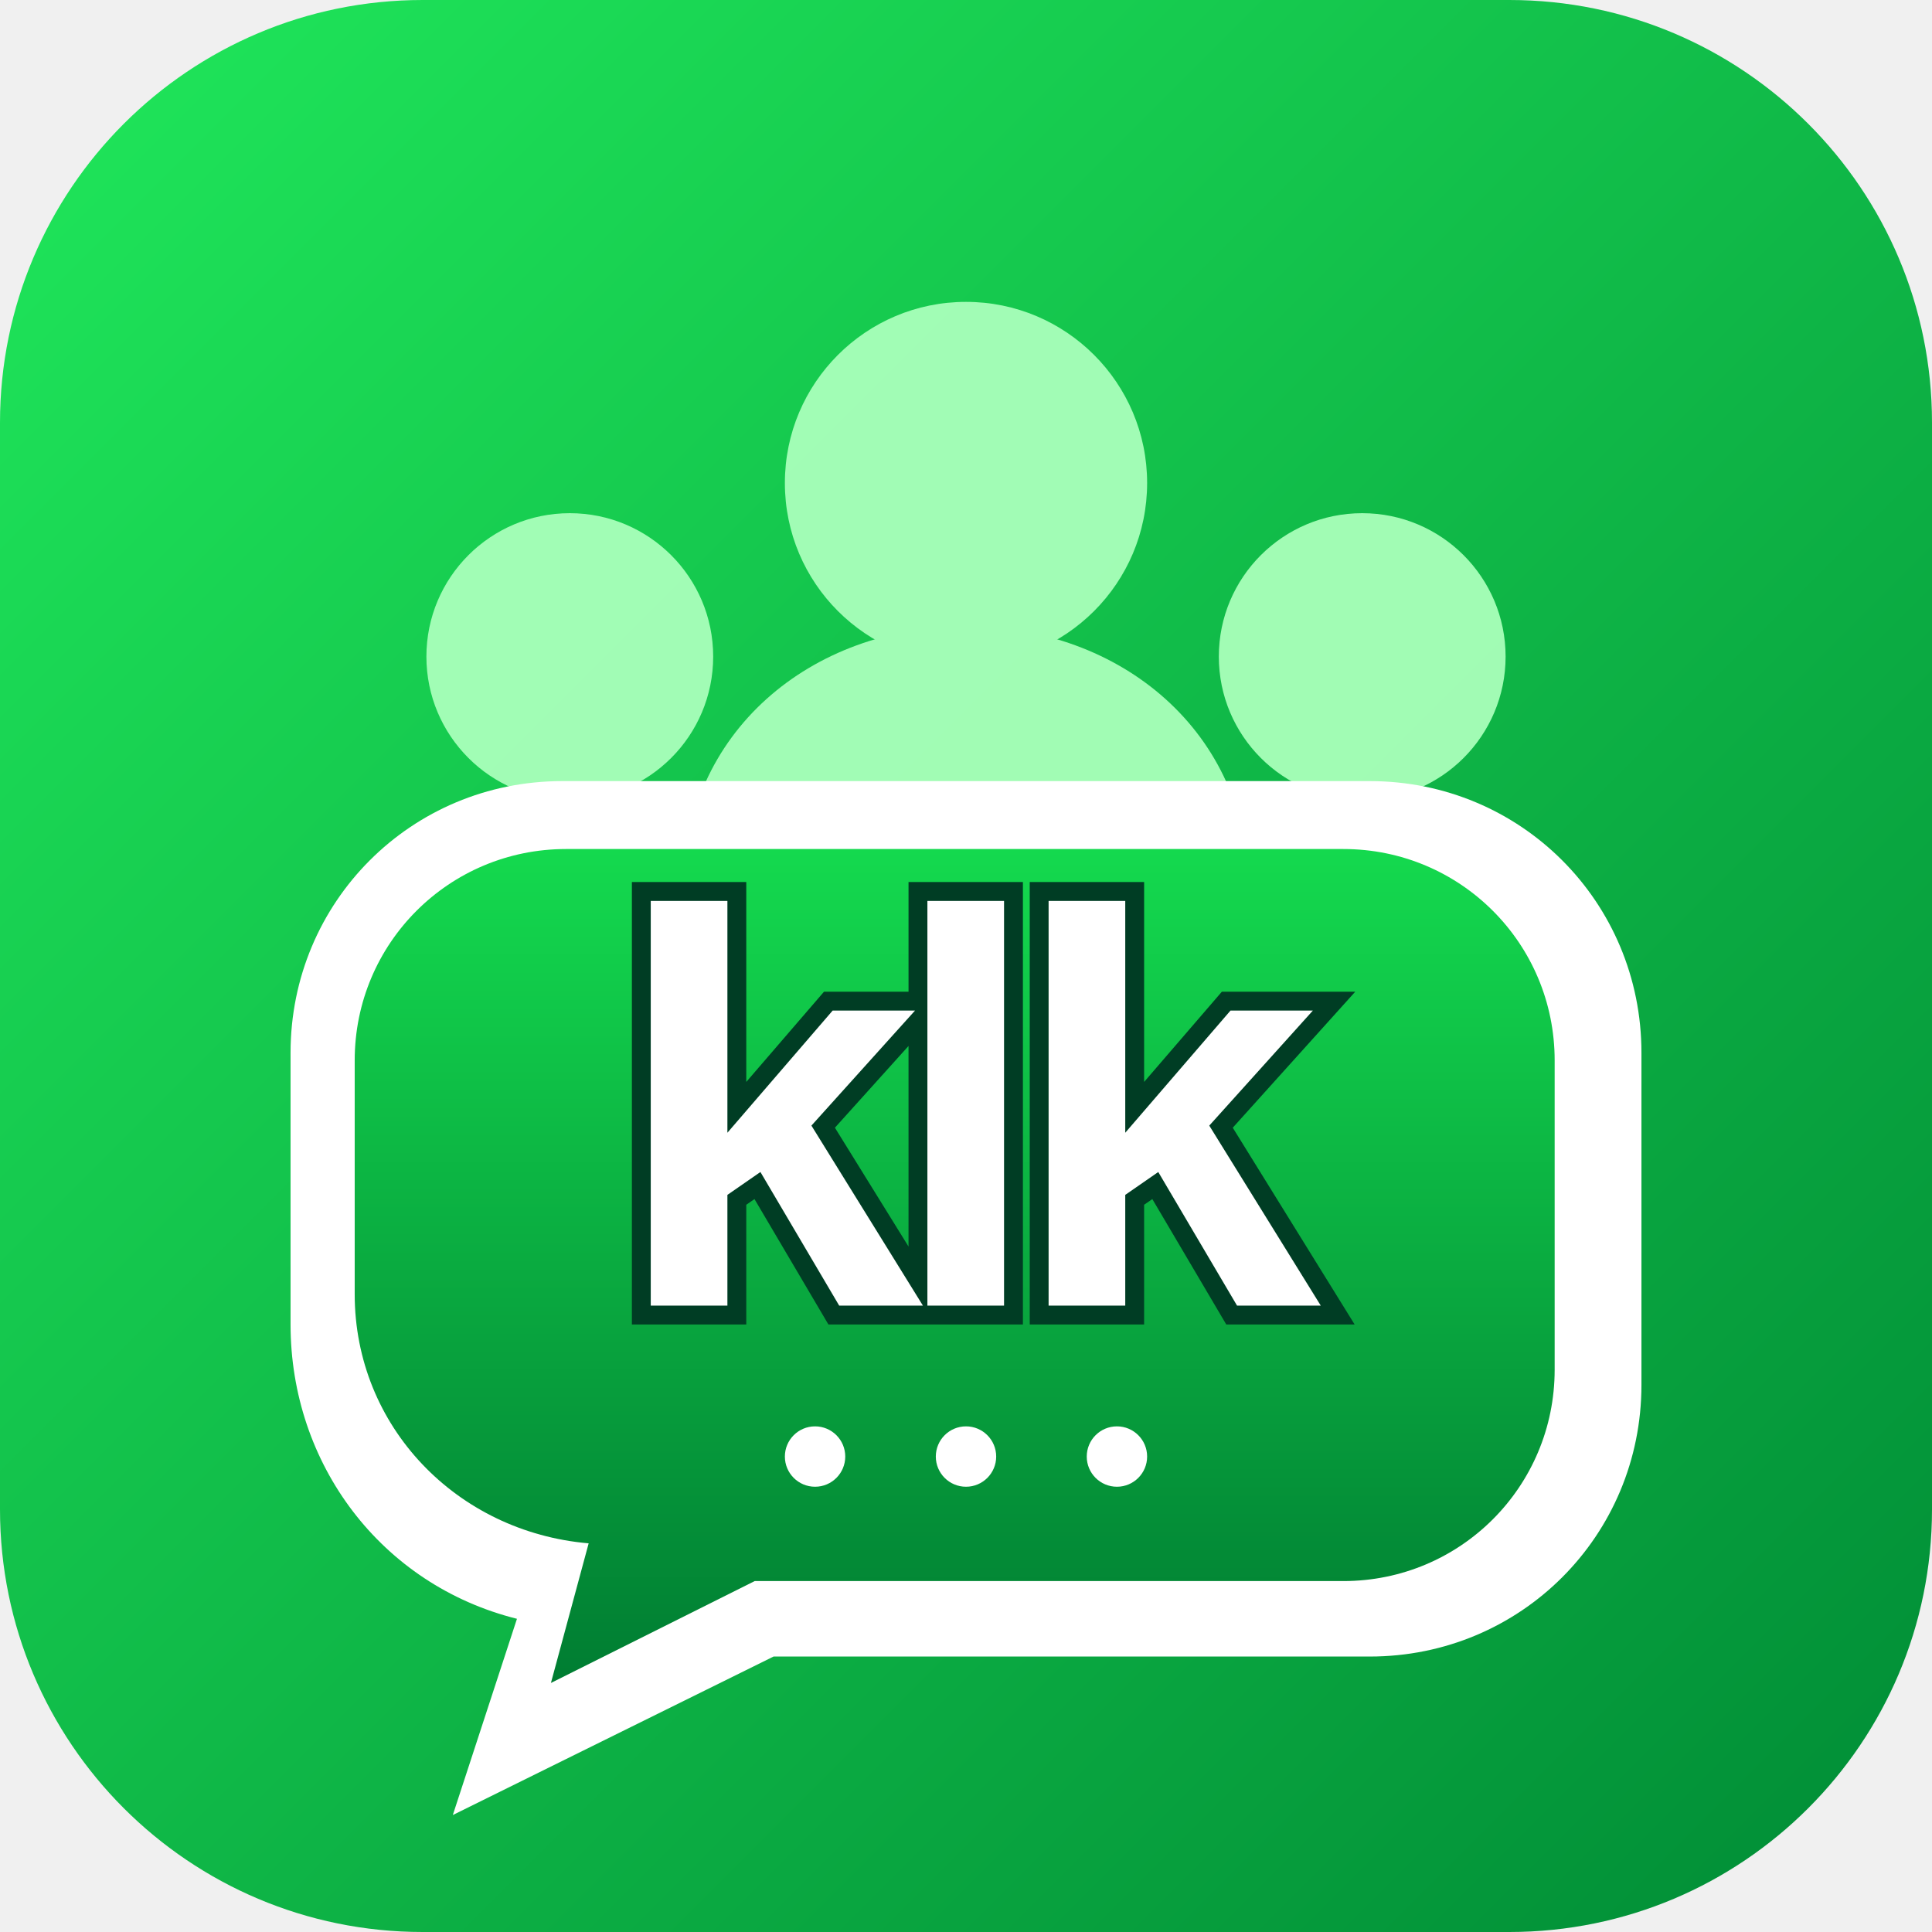
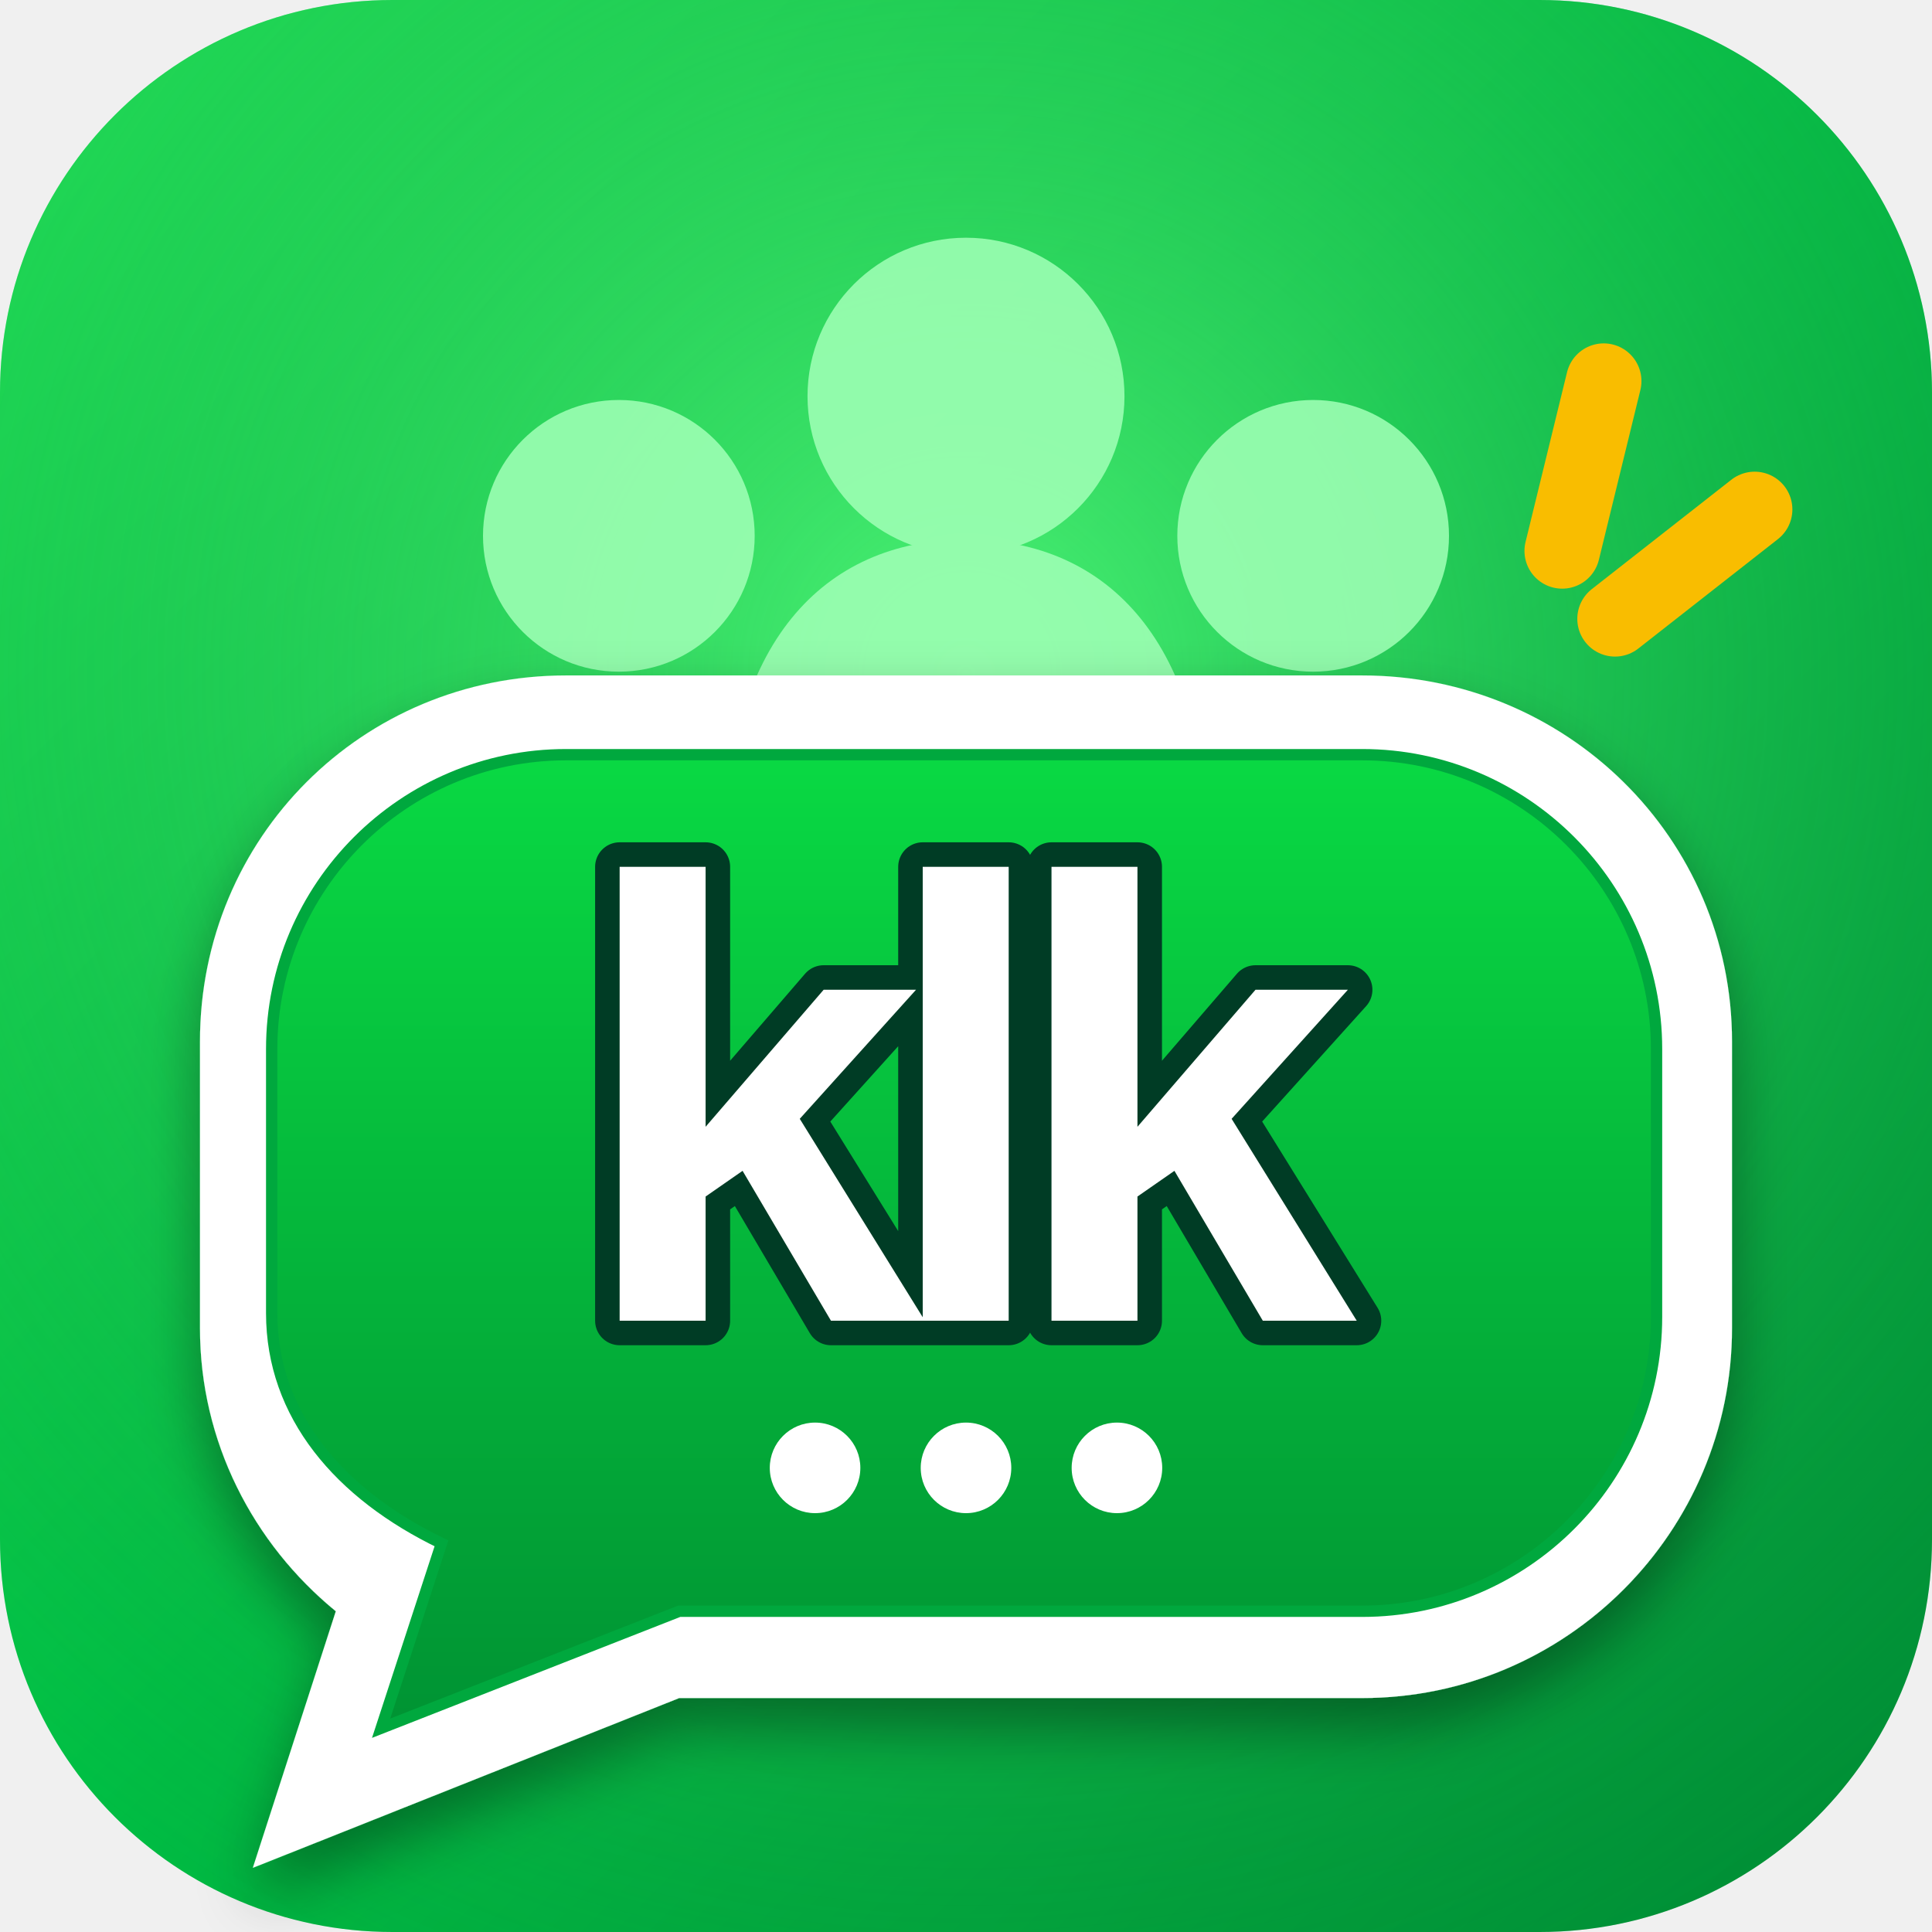
<svg xmlns="http://www.w3.org/2000/svg" viewBox="0 0 512 512">
  <defs>
    <linearGradient id="bg" x1="0" y1="0" x2="1" y2="1">
-       <stop stop-color="#20e85b" />
-       <stop offset="1" stop-color="#008b35" />
+       <stop stop-color="#24f45d" />
+       <stop offset=".48" stop-color="#00c947" />
+       <stop offset="1" stop-color="#008d35" />
    </linearGradient>
+     <radialGradient id="glow" cx=".5" cy=".35" r=".75">
+       <stop stop-color="#63ff83" stop-opacity=".75" />
+       <stop offset="1" stop-color="#006c2b" stop-opacity=".1" />
+     </radialGradient>
    <linearGradient id="bubble" x1="0" y1="0" x2="0" y2="1">
-       <stop stop-color="#14d94e" />
-       <stop offset="1" stop-color="#007d32" />
+       <stop stop-color="#09d943" />
+       <stop offset="1" stop-color="#009333" />
    </linearGradient>
+     <filter id="shadow" x="-30%" y="-30%" width="160%" height="170%">
+       <feGaussianBlur in="SourceAlpha" stdDeviation="8" />
+       <feOffset dy="8" />
+       <feComponentTransfer>
+         <feFuncA type="linear" slope=".38" />
+       </feComponentTransfer>
+       <feMerge>
+         <feMergeNode />
+         <feMergeNode in="SourceGraphic" />
+       </feMerge>
+     </filter>
  </defs>
-   <rect width="512" height="512" rx="112" fill="url(#bg)" />
-   <g fill="#a8ffba" opacity=".95">
-     <circle cx="256" cy="128" r="48" />
-     <circle cx="151" cy="174" r="38" />
-     <circle cx="361" cy="174" r="38" />
-     <path d="M181 236c0-42 34-70 75-70s75 28 75 70v18H181z" />
-     <path d="M93 272c0-37 26-62 58-62s58 25 58 62v16H93zM303 272c0-37 26-62 58-62s58 25 58 62v16H303z" />
+   <rect width="512" height="512" rx="104" fill="url(#bg)" />
+   <rect width="512" height="512" rx="104" fill="url(#glow)" />
+   <g fill="#9dffb4" opacity=".88">
+     <circle cx="256" cy="105" r="42" />
+     <circle cx="164" cy="142" r="36" />
+     <circle cx="348" cy="142" r="36" />
+     <path d="M192 226c0-55 26-83 64-83s64 28 64 83v28H192z" />
+     <path d="M100 267c0-54 25-82 64-82s64 28 64 82v24H100zM284 267c0-54 25-82 64-82s64 28 64 82v24H284z" />
  </g>
-   <path d="M77 279c0-40 32-72 72-72h214c40 0 72 32 72 72v88c0 40-32 72-72 72H205l-85 42 17-52c-36-9-60-41-60-78z" fill="#fff" />
-   <path d="M94 281c0-31 25-56 56-56h206c31 0 56 25 56 56v82c0 31-25 56-56 56H200l-54 27 10-37c-35-3-62-31-62-66z" fill="url(#bubble)" />
-   <text x="256" y="346" text-anchor="middle" font-family="Arial,Helvetica,sans-serif" font-size="148" font-weight="900" letter-spacing="-9" fill="#fff" stroke="#003d24" stroke-width="10" paint-order="stroke">klk</text>
-   <circle cx="216" cy="386" r="8" fill="#fff" />
-   <circle cx="256" cy="386" r="8" fill="#fff" />
-   <circle cx="296" cy="386" r="8" fill="#fff" />
+   <g fill="#ffd500" stroke="#f9bd00" stroke-width="3" stroke-linecap="round">
+     <path d="M425 101l-11 45" stroke-width="20" />
+     <path d="M465 135l-37 29" stroke-width="20" />
+   </g>
+   <path d="M53 276c0-54 43-97 97-97h211c54 0 98 43 98 97v76c0 54-44 98-98 98H180l-113 45 22-68c-22-18-36-45-36-75z" fill="#fff" filter="url(#shadow)" />
+   <path d="M72 278c0-43 35-78 78-78h211c43 0 78 35 78 78v71c0 43-35 78-78 78H180l-79 31 16-49c-27-13-45-34-45-61z" fill="url(#bubble)" />
+   <path d="M72 278c0-43 35-78 78-78h211c43 0 78 35 78 78v71c0 43-35 78-78 78H180l-79 31 16-49c-27-13-45-34-45-61z" fill="none" stroke="#00a83e" stroke-width="3" />
+   <text x="256" y="350" text-anchor="middle" font-family="Arial Rounded MT Bold,Arial,sans-serif" font-size="166" font-weight="900" letter-spacing="-12" fill="#fff" stroke="#003c25" stroke-width="13" stroke-linejoin="round" paint-order="stroke">klk</text>
+   <g fill="#fff">
+     <circle cx="216" cy="389" r="12" />
+     <circle cx="256" cy="389" r="12" />
+     <circle cx="296" cy="389" r="12" />
+   </g>
</svg>
